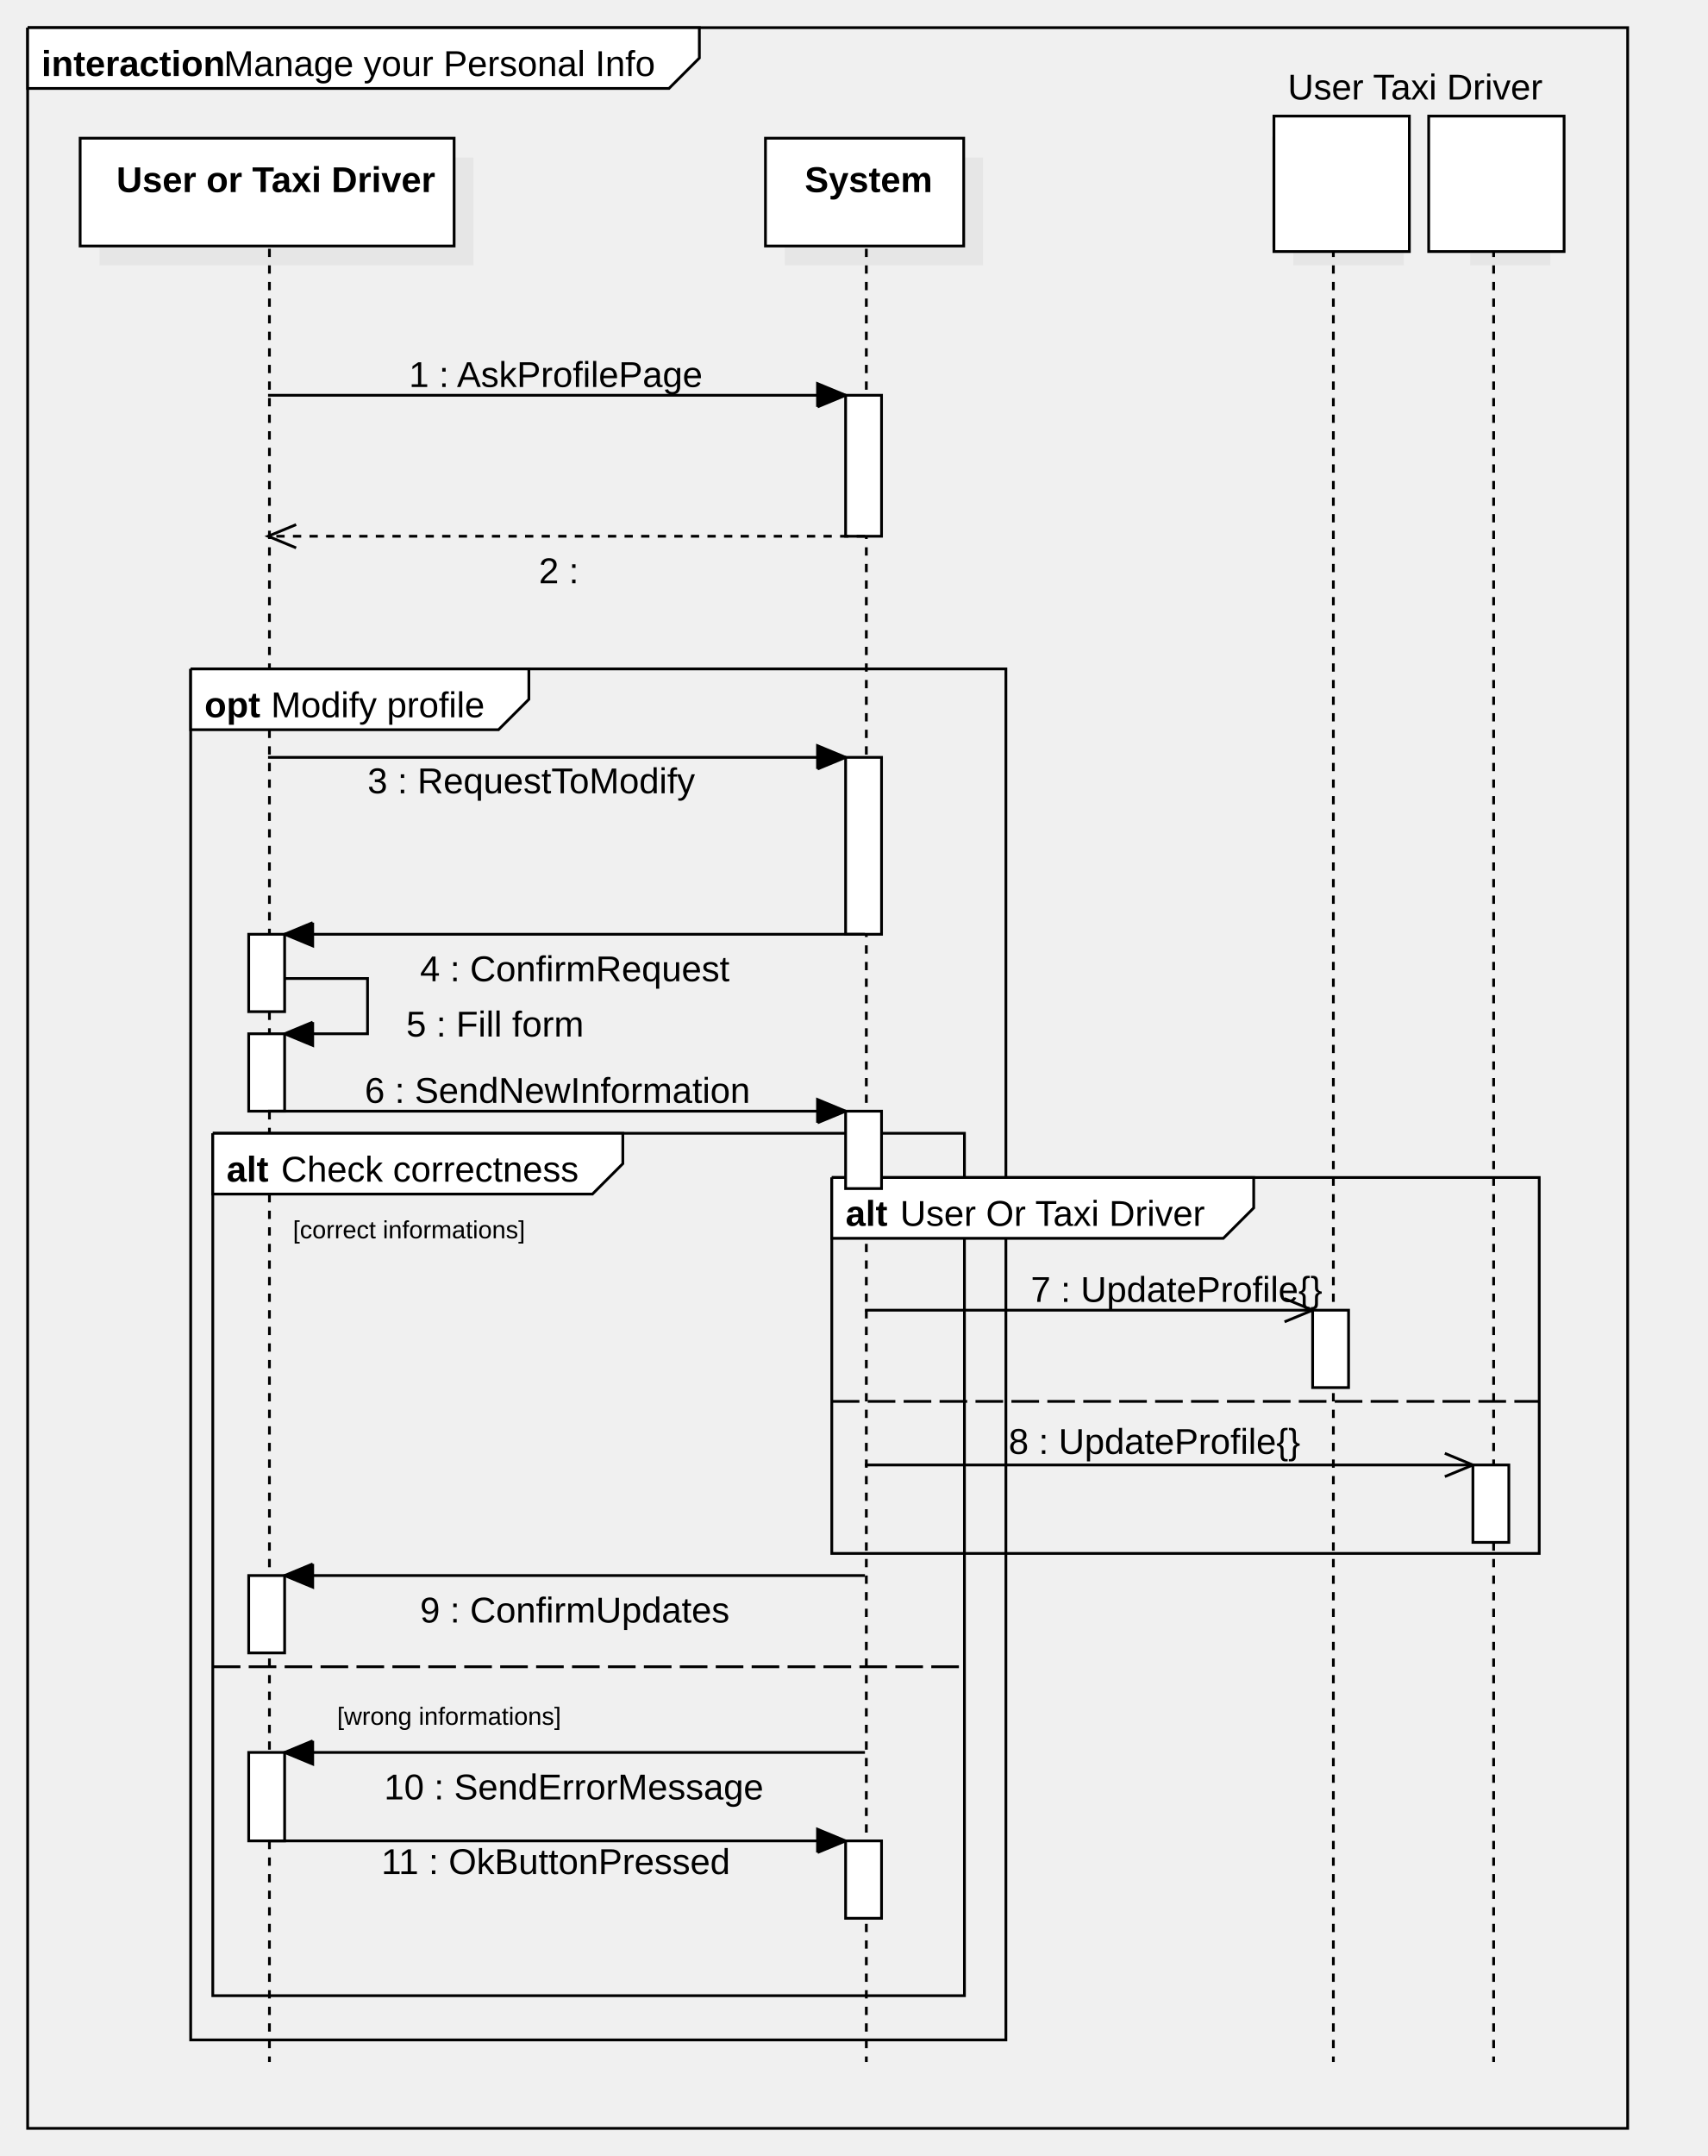
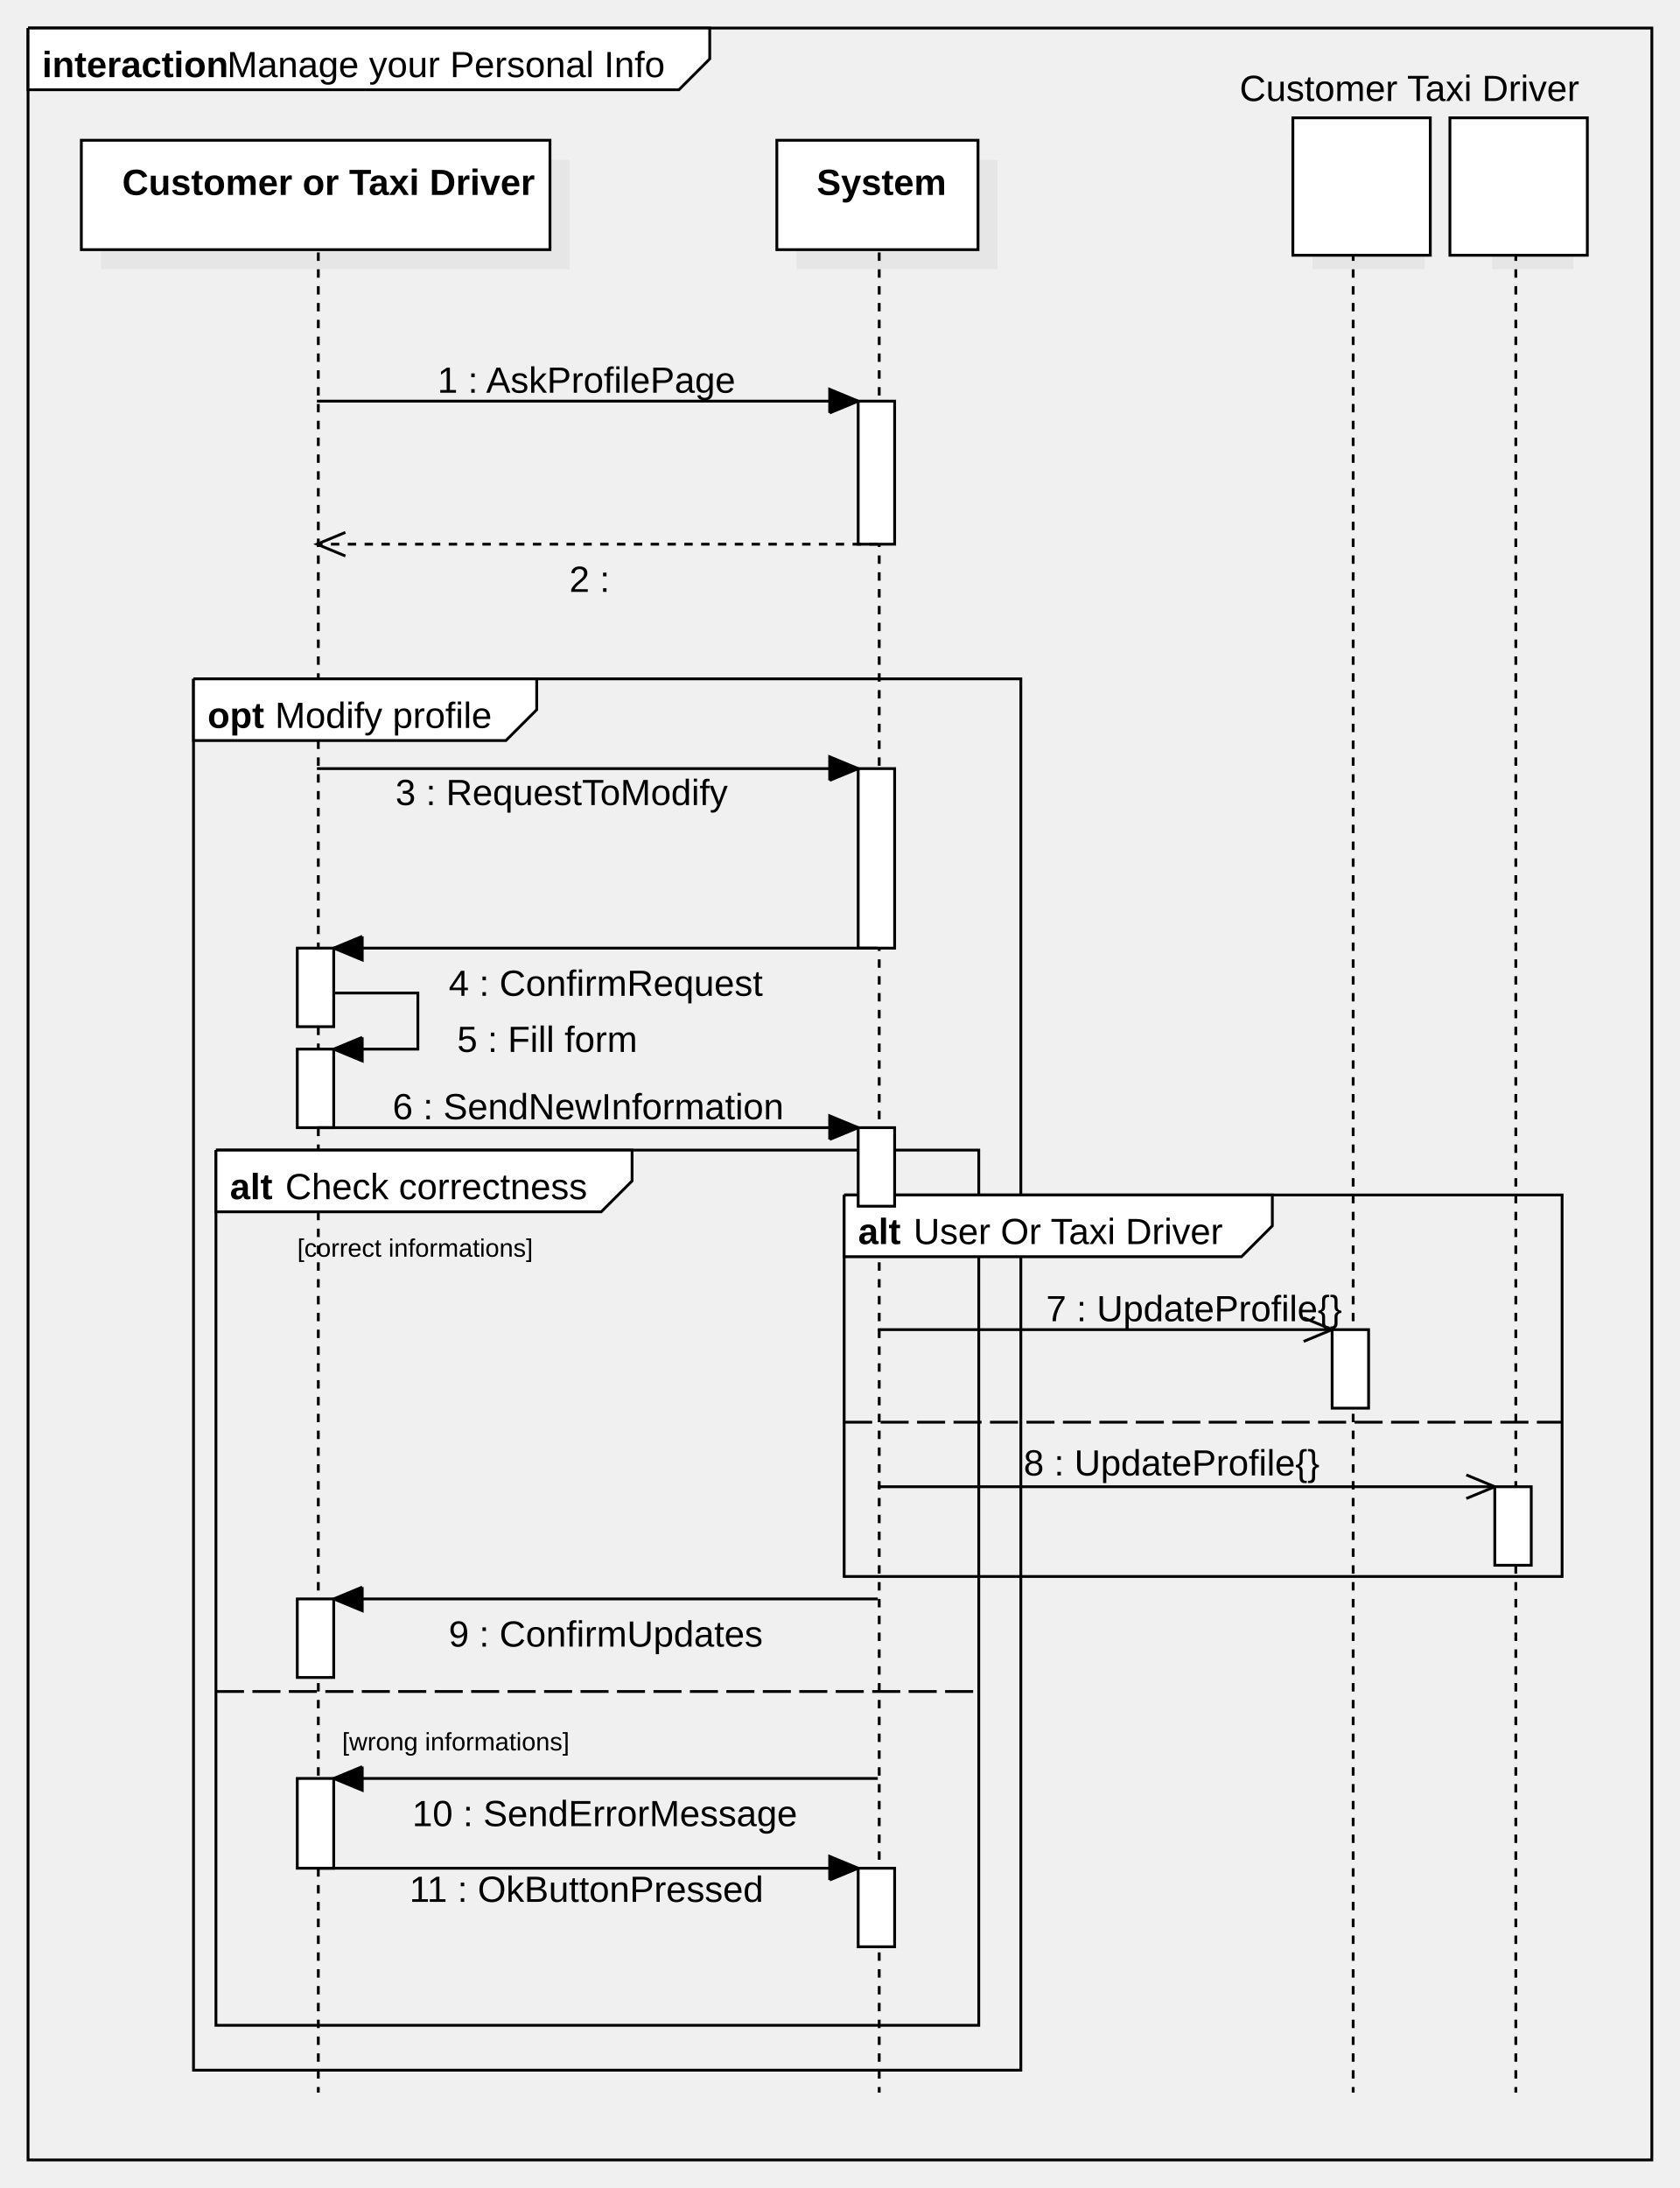
- <svg xmlns="http://www.w3.org/2000/svg" version="1.1" width="618" height="780">
+ <svg xmlns="http://www.w3.org/2000/svg" version="1.1" width="599" height="780">
  <defs />
  <g>
    <g transform="translate(5,10) scale(1,1)">
      <path fill="none" stroke="#000000" d="M 5 0 L 584 0 L 584 760 L 5 760 L 5 0" stroke-miterlimit="10" />
    </g>
    <g transform="translate(5,10) scale(1,1)">
      <path fill="#ffffff" stroke="none" d="M 5 0 L 5 22 L 237.074 22 L 248.074 11 L 248.074 0 L 5 0" />
    </g>
    <g transform="translate(5,10) scale(1,1)">
      <path fill="none" stroke="#000000" d="M 5 0 L 5 22 L 237.074 22 L 248.074 11 L 248.074 0 L 5 0 L 5 0" stroke-miterlimit="10" />
    </g>
    <g transform="translate(5,10) scale(1,1)">
      <g>
        <path fill="none" stroke="none" />
        <text fill="#000000" stroke="none" font-family="Arial" font-size="13px" font-style="normal" font-weight="normal" text-decoration="none" x="75.979" y="17.5">Manage your Personal Info</text>
      </g>
    </g>
    <g transform="translate(5,10) scale(1,1)">
      <g>
        <path fill="none" stroke="none" />
        <text fill="#000000" stroke="none" font-family="Arial" font-size="13px" font-style="normal" font-weight="bold" text-decoration="none" x="10" y="17.5">interaction</text>
      </g>
    </g>
    <g transform="translate(5,10) scale(1,1)">
-       <rect fill="#C0C0C0" stroke="none" x="31" y="47" width="135.333" height="39" opacity="0.2" />
-     </g>
-     <g transform="translate(5,10) scale(1,1)">
-       <rect fill="#ffffff" stroke="none" x="24" y="40" width="135.333" height="39" />
-     </g>
-     <g transform="translate(5,10) scale(1,1)">
-       <path fill="none" stroke="#000000" d="M 24 40 L 159.333 40 L 159.333 79 L 24 79 L 24 40 Z Z" stroke-miterlimit="10" />
-     </g>
-     <g transform="translate(5,10) scale(1,1)">
-       <g>
-         <path fill="none" stroke="none" />
-         <text fill="#000000" stroke="none" font-family="Arial" font-size="13px" font-style="normal" font-weight="bold" text-decoration="none" x="37.134" y="59.5">User or Taxi Driver</text>
-       </g>
-     </g>
-     <g transform="translate(5,10) scale(1,1)">
-       <path fill="none" stroke="#000000" d="M 92.5 80 L 92.5 736" stroke-miterlimit="10" stroke-dasharray="3" />
+       <rect fill="#C0C0C0" stroke="none" x="31" y="47" width="167.104" height="39" opacity="0.2" />
+     </g>
+     <g transform="translate(5,10) scale(1,1)">
+       <rect fill="#ffffff" stroke="none" x="24" y="40" width="167.104" height="39" />
+     </g>
+     <g transform="translate(5,10) scale(1,1)">
+       <path fill="none" stroke="#000000" d="M 24 40 L 191.104 40 L 191.104 79 L 24 79 L 24 40 Z Z" stroke-miterlimit="10" />
+     </g>
+     <g transform="translate(5,10) scale(1,1)">
+       <g>
+         <path fill="none" stroke="none" />
+         <text fill="#000000" stroke="none" font-family="Arial" font-size="13px" font-style="normal" font-weight="bold" text-decoration="none" x="38.569" y="59.5">Customer or Taxi Driver</text>
+       </g>
+     </g>
+     <g transform="translate(5,10) scale(1,1)">
+       <path fill="none" stroke="#000000" d="M 108.5 80 L 108.5 736" stroke-miterlimit="10" stroke-dasharray="3" />
    </g>
    <g transform="translate(5,10) scale(1,1)">
      <rect fill="#C0C0C0" stroke="none" x="279" y="47" width="71.736" height="39" opacity="0.2" />
    </g>
    <g transform="translate(5,10) scale(1,1)">
      <rect fill="#ffffff" stroke="none" x="272" y="40" width="71.736" height="39" />
    </g>
    <g transform="translate(5,10) scale(1,1)">
      <path fill="none" stroke="#000000" d="M 272 40 L 343.736 40 L 343.736 79 L 272 79 L 272 40 Z Z" stroke-miterlimit="10" />
    </g>
    <g transform="translate(5,10) scale(1,1)">
      <g>
        <path fill="none" stroke="none" />
        <text fill="#000000" stroke="none" font-family="Arial" font-size="13px" font-style="normal" font-weight="bold" text-decoration="none" x="286.197" y="59.5">System</text>
      </g>
    </g>
    <g transform="translate(5,10) scale(1,1)">
      <path fill="none" stroke="#000000" d="M 308.5 80 L 308.5 736" stroke-miterlimit="10" stroke-dasharray="3" />
    </g>
    <g transform="translate(5,10) scale(1,1)">
      <path fill="none" stroke="#000000" d="M 64 232 L 359 232 L 359 728 L 64 728 L 64 232" stroke-miterlimit="10" />
    </g>
    <g transform="translate(5,10) scale(1,1)">
      <path fill="#ffffff" stroke="none" d="M 64 232 L 64 254 L 175.38 254 L 186.38 243 L 186.38 232 L 64 232" />
    </g>
    <g transform="translate(5,10) scale(1,1)">
      <path fill="none" stroke="#000000" d="M 64 232 L 64 254 L 175.38 254 L 186.38 243 L 186.38 232 L 64 232 L 64 232" stroke-miterlimit="10" />
    </g>
    <g transform="translate(5,10) scale(1,1)">
      <g>
        <path fill="none" stroke="none" />
        <text fill="#000000" stroke="none" font-family="Arial" font-size="13px" font-style="normal" font-weight="normal" text-decoration="none" x="93.072" y="249.5">Modify profile</text>
      </g>
    </g>
    <g transform="translate(5,10) scale(1,1)">
      <g>
        <path fill="none" stroke="none" />
        <text fill="#000000" stroke="none" font-family="Arial" font-size="13px" font-style="normal" font-weight="bold" text-decoration="none" x="69" y="249.5">opt</text>
      </g>
    </g>
    <g transform="translate(5,10) scale(1,1)">
      <path fill="none" stroke="#000000" d="M 72 400 L 344 400 L 344 712 L 72 712 L 72 400" stroke-miterlimit="10" />
    </g>
    <g transform="translate(5,10) scale(1,1)">
      <path fill="#ffffff" stroke="none" d="M 72 400 L 72 422 L 209.38 422 L 220.38 411 L 220.38 400 L 72 400" />
    </g>
    <g transform="translate(5,10) scale(1,1)">
      <path fill="none" stroke="#000000" d="M 72 400 L 72 422 L 209.38 422 L 220.38 411 L 220.38 400 L 72 400 L 72 400" stroke-miterlimit="10" />
    </g>
    <g transform="translate(5,10) scale(1,1)">
      <g>
        <path fill="none" stroke="none" />
        <text fill="#000000" stroke="none" font-family="Arial" font-size="13px" font-style="normal" font-weight="normal" text-decoration="none" x="96.73" y="417.5">Check correctness</text>
      </g>
    </g>
    <g transform="translate(5,10) scale(1,1)">
      <g>
        <path fill="none" stroke="none" />
        <text fill="#000000" stroke="none" font-family="Arial" font-size="13px" font-style="normal" font-weight="bold" text-decoration="none" x="77" y="417.5">alt</text>
      </g>
    </g>
    <g transform="translate(5,10) scale(1,1)">
      <path fill="none" stroke="#000000" d="M 72 593 L 344 593" stroke-miterlimit="10" stroke-dasharray="10,3" />
    </g>
    <g transform="translate(5,10) scale(1,1)">
      <g>
        <path fill="none" stroke="none" />
        <text fill="#000000" stroke="none" font-family="Arial" font-size="9px" font-style="normal" font-weight="normal" text-decoration="none" x="101" y="438">[correct informations]</text>
      </g>
    </g>
    <g transform="translate(5,10) scale(1,1)">
      <g>
        <path fill="none" stroke="none" />
        <text fill="#000000" stroke="none" font-family="Arial" font-size="9px" font-style="normal" font-weight="normal" text-decoration="none" x="117" y="614">[wrong informations]</text>
      </g>
    </g>
    <g transform="translate(5,10) scale(1,1)">
      <rect fill="#C0C0C0" stroke="none" x="463" y="47" width="40" height="39" opacity="0.2" />
    </g>
    <g transform="translate(5,10) scale(1,1)">
      <rect fill="#ffffff" stroke="none" x="456" y="40" width="40" height="39" />
    </g>
    <g transform="translate(5,10) scale(1,1)">
      <path fill="none" stroke="#000000" d="M 456 40 L 496 40 L 496 79 L 456 79 L 456 40 Z Z" stroke-miterlimit="10" />
    </g>
    <g transform="translate(5,10) scale(1,1)">
      <g>
        <path fill="none" stroke="none" />
        <text fill="#000000" stroke="none" font-family="Arial" font-size="13px" font-style="normal" font-weight="bold" text-decoration="none" x="472.385" y="59.5">a</text>
      </g>
    </g>
    <g transform="translate(5,10) scale(1,1)">
      <path fill="none" stroke="#000000" d="M 477.5 80 L 477.5 736" stroke-miterlimit="10" stroke-dasharray="3" />
    </g>
    <g transform="translate(5,10) scale(1,1)">
      <g>
        <path fill="none" stroke="none" />
-         <text fill="#000000" stroke="none" font-family="Arial" font-size="13px" font-style="normal" font-weight="normal" text-decoration="none" x="461" y="26"> User    Taxi Driver</text>
+         <text fill="#000000" stroke="none" font-family="Arial" font-size="13px" font-style="normal" font-weight="normal" text-decoration="none" x="437" y="26">   Customer Taxi Driver</text>
      </g>
    </g>
    <g transform="translate(5,10) scale(1,1)">
      <rect fill="#ffffff" stroke="none" x="456" y="32" width="49" height="49" />
    </g>
    <g transform="translate(5,10) scale(1,1)">
      <path fill="none" stroke="#000000" d="M 456 32 L 505 32 L 505 81 L 456 81 L 456 32 Z Z" stroke-miterlimit="10" />
    </g>
    <g transform="translate(5,10) scale(1,1)">
      <rect fill="#C0C0C0" stroke="none" x="527" y="47" width="29" height="39" opacity="0.2" />
    </g>
    <g transform="translate(5,10) scale(1,1)">
      <rect fill="#ffffff" stroke="none" x="520" y="40" width="29" height="39" />
    </g>
    <g transform="translate(5,10) scale(1,1)">
      <path fill="none" stroke="#000000" d="M 520 40 L 549 40 L 549 79 L 520 79 L 520 40 Z Z" stroke-miterlimit="10" />
    </g>
    <g transform="translate(5,10) scale(1,1)">
      <g>
        <path fill="none" stroke="none" />
        <text fill="#000000" stroke="none" font-family="Arial" font-size="13px" font-style="normal" font-weight="bold" text-decoration="none" x="530.885" y="59.5">a</text>
      </g>
    </g>
    <g transform="translate(5,10) scale(1,1)">
      <path fill="none" stroke="#000000" d="M 535.5 80 L 535.5 736" stroke-miterlimit="10" stroke-dasharray="3" />
    </g>
    <g transform="translate(5,10) scale(1,1)">
      <rect fill="#ffffff" stroke="none" x="512" y="32" width="49" height="49" />
    </g>
    <g transform="translate(5,10) scale(1,1)">
      <path fill="none" stroke="#000000" d="M 512 32 L 561 32 L 561 81 L 512 81 L 512 32 Z Z" stroke-miterlimit="10" />
    </g>
    <g transform="translate(5,10) scale(1,1)">
      <path fill="none" stroke="#000000" d="M 296 416 L 552 416 L 552 552 L 296 552 L 296 416" stroke-miterlimit="10" />
    </g>
    <g transform="translate(5,10) scale(1,1)">
      <path fill="#ffffff" stroke="none" d="M 296 416 L 296 438 L 437.677 438 L 448.677 427 L 448.677 416 L 296 416" />
    </g>
    <g transform="translate(5,10) scale(1,1)">
      <path fill="none" stroke="#000000" d="M 296 416 L 296 438 L 437.677 438 L 448.677 427 L 448.677 416 L 296 416 L 296 416" stroke-miterlimit="10" />
    </g>
    <g transform="translate(5,10) scale(1,1)">
      <g>
        <path fill="none" stroke="none" />
        <text fill="#000000" stroke="none" font-family="Arial" font-size="13px" font-style="normal" font-weight="normal" text-decoration="none" x="320.73" y="433.5">User Or Taxi Driver</text>
      </g>
    </g>
    <g transform="translate(5,10) scale(1,1)">
      <g>
        <path fill="none" stroke="none" />
        <text fill="#000000" stroke="none" font-family="Arial" font-size="13px" font-style="normal" font-weight="bold" text-decoration="none" x="301" y="433.5">alt</text>
      </g>
    </g>
    <g transform="translate(5,10) scale(1,1)">
      <path fill="none" stroke="#000000" d="M 296 497 L 552 497" stroke-miterlimit="10" stroke-dasharray="10,3" />
    </g>
    <g transform="translate(5,10) scale(1,1)">
-       <path fill="none" stroke="#000000" d="M 92 133 L 301 133" stroke-miterlimit="10" />
+       <path fill="none" stroke="#000000" d="M 108 133 L 301 133" stroke-miterlimit="10" />
    </g>
    <g transform="translate(5,10) scale(1,1)">
      <path fill="#000000" stroke="none" d="M 290.837 137.21 L 301 133 L 290.837 128.79" />
    </g>
    <g transform="translate(5,10) scale(1,1)">
      <path fill="none" stroke="#000000" d="M 290.837 137.21 L 301 133 L 290.837 128.79 L 290.837 137.21" stroke-miterlimit="10" />
    </g>
    <g transform="translate(5,10) scale(1,1)">
      <g>
        <path fill="none" stroke="none" />
-         <text fill="#000000" stroke="none" font-family="Arial" font-size="13px" font-style="normal" font-weight="normal" text-decoration="none" x="143" y="130">1 : AskProfilePage</text>
+         <text fill="#000000" stroke="none" font-family="Arial" font-size="13px" font-style="normal" font-weight="normal" text-decoration="none" x="151" y="130">1 : AskProfilePage</text>
      </g>
    </g>
    <g transform="translate(5,10) scale(1,1)">
      <rect fill="#ffffff" stroke="none" x="301" y="133" width="13" height="51" />
    </g>
    <g transform="translate(5,10) scale(1,1)">
      <path fill="none" stroke="#000000" d="M 301 133 L 314 133 L 314 184 L 301 184 L 301 133 Z Z" stroke-miterlimit="10" />
    </g>
    <g transform="translate(5,10) scale(1,1)">
-       <path fill="none" stroke="#000000" d="M 308 184 L 92 184" stroke-miterlimit="10" stroke-dasharray="3" />
-     </g>
-     <g transform="translate(5,10) scale(1,1)">
-       <path fill="none" stroke="#000000" d="M 102.163 179.79 L 92 184 L 102.163 188.21" stroke-miterlimit="10" />
-     </g>
-     <g transform="translate(5,10) scale(1,1)">
-       <g>
-         <path fill="none" stroke="none" />
-         <text fill="#000000" stroke="none" font-family="Arial" font-size="13px" font-style="normal" font-weight="normal" text-decoration="none" x="190" y="201">2 : </text>
-       </g>
-     </g>
-     <g transform="translate(5,10) scale(1,1)">
-       <path fill="none" stroke="#000000" d="M 92 264 L 301 264" stroke-miterlimit="10" />
+       <path fill="none" stroke="#000000" d="M 308 184 L 108 184" stroke-miterlimit="10" stroke-dasharray="3" />
+     </g>
+     <g transform="translate(5,10) scale(1,1)">
+       <path fill="none" stroke="#000000" d="M 118.163 179.79 L 108 184 L 118.163 188.21" stroke-miterlimit="10" />
+     </g>
+     <g transform="translate(5,10) scale(1,1)">
+       <g>
+         <path fill="none" stroke="none" />
+         <text fill="#000000" stroke="none" font-family="Arial" font-size="13px" font-style="normal" font-weight="normal" text-decoration="none" x="198" y="201">2 : </text>
+       </g>
+     </g>
+     <g transform="translate(5,10) scale(1,1)">
+       <path fill="none" stroke="#000000" d="M 108 264 L 301 264" stroke-miterlimit="10" />
    </g>
    <g transform="translate(5,10) scale(1,1)">
      <path fill="#000000" stroke="none" d="M 290.837 268.21 L 301 264 L 290.837 259.79" />
    </g>
    <g transform="translate(5,10) scale(1,1)">
      <path fill="none" stroke="#000000" d="M 290.837 268.21 L 301 264 L 290.837 259.79 L 290.837 268.21" stroke-miterlimit="10" />
    </g>
    <g transform="translate(5,10) scale(1,1)">
      <g>
        <path fill="none" stroke="none" />
-         <text fill="#000000" stroke="none" font-family="Arial" font-size="13px" font-style="normal" font-weight="normal" text-decoration="none" x="128" y="277">3 : RequestToModify</text>
+         <text fill="#000000" stroke="none" font-family="Arial" font-size="13px" font-style="normal" font-weight="normal" text-decoration="none" x="136" y="277">3 : RequestToModify</text>
      </g>
    </g>
    <g transform="translate(5,10) scale(1,1)">
      <rect fill="#ffffff" stroke="none" x="301" y="264" width="13" height="64" />
    </g>
    <g transform="translate(5,10) scale(1,1)">
      <path fill="none" stroke="#000000" d="M 301 264 L 314 264 L 314 328 L 301 328 L 301 264 Z Z" stroke-miterlimit="10" />
    </g>
    <g transform="translate(5,10) scale(1,1)">
-       <path fill="none" stroke="#000000" d="M 308 328 L 98 328" stroke-miterlimit="10" />
-     </g>
-     <g transform="translate(5,10) scale(1,1)">
-       <path fill="#000000" stroke="none" d="M 108.163 323.79 L 98 328 L 108.163 332.21" />
-     </g>
-     <g transform="translate(5,10) scale(1,1)">
-       <path fill="none" stroke="#000000" d="M 108.163 323.79 L 98 328 L 108.163 332.21 L 108.163 323.79" stroke-miterlimit="10" />
-     </g>
-     <g transform="translate(5,10) scale(1,1)">
-       <g>
-         <path fill="none" stroke="none" />
-         <text fill="#000000" stroke="none" font-family="Arial" font-size="13px" font-style="normal" font-weight="normal" text-decoration="none" x="147" y="345">4 : ConfirmRequest</text>
-       </g>
-     </g>
-     <g transform="translate(5,10) scale(1,1)">
-       <rect fill="#ffffff" stroke="none" x="85" y="328" width="13" height="28" />
-     </g>
-     <g transform="translate(5,10) scale(1,1)">
-       <path fill="none" stroke="#000000" d="M 85 328 L 98 328 L 98 356 L 85 356 L 85 328 Z Z" stroke-miterlimit="10" />
-     </g>
-     <g transform="translate(5,10) scale(1,1)">
-       <path fill="none" stroke="#000000" d="M 98 344 L 128 344 L 128 364 L 98 364" stroke-miterlimit="10" />
-     </g>
-     <g transform="translate(5,10) scale(1,1)">
-       <path fill="#000000" stroke="none" d="M 108.163 359.79 L 98 364 L 108.163 368.21" />
-     </g>
-     <g transform="translate(5,10) scale(1,1)">
-       <path fill="none" stroke="#000000" d="M 108.163 359.79 L 98 364 L 108.163 368.21 L 108.163 359.79" stroke-miterlimit="10" />
-     </g>
-     <g transform="translate(5,10) scale(1,1)">
-       <g>
-         <path fill="none" stroke="none" />
-         <text fill="#000000" stroke="none" font-family="Arial" font-size="13px" font-style="normal" font-weight="normal" text-decoration="none" x="142" y="365">5 : Fill form</text>
-       </g>
-     </g>
-     <g transform="translate(5,10) scale(1,1)">
-       <rect fill="#ffffff" stroke="none" x="85" y="364" width="13" height="28" />
-     </g>
-     <g transform="translate(5,10) scale(1,1)">
-       <path fill="none" stroke="#000000" d="M 85 364 L 98 364 L 98 392 L 85 392 L 85 364 Z Z" stroke-miterlimit="10" />
-     </g>
-     <g transform="translate(5,10) scale(1,1)">
-       <path fill="none" stroke="#000000" d="M 92 392 L 301 392" stroke-miterlimit="10" />
+       <path fill="none" stroke="#000000" d="M 308 328 L 114 328" stroke-miterlimit="10" />
+     </g>
+     <g transform="translate(5,10) scale(1,1)">
+       <path fill="#000000" stroke="none" d="M 124.163 323.79 L 114 328 L 124.163 332.21" />
+     </g>
+     <g transform="translate(5,10) scale(1,1)">
+       <path fill="none" stroke="#000000" d="M 124.163 323.79 L 114 328 L 124.163 332.21 L 124.163 323.79" stroke-miterlimit="10" />
+     </g>
+     <g transform="translate(5,10) scale(1,1)">
+       <g>
+         <path fill="none" stroke="none" />
+         <text fill="#000000" stroke="none" font-family="Arial" font-size="13px" font-style="normal" font-weight="normal" text-decoration="none" x="155" y="345">4 : ConfirmRequest</text>
+       </g>
+     </g>
+     <g transform="translate(5,10) scale(1,1)">
+       <rect fill="#ffffff" stroke="none" x="101" y="328" width="13" height="28" />
+     </g>
+     <g transform="translate(5,10) scale(1,1)">
+       <path fill="none" stroke="#000000" d="M 101 328 L 114 328 L 114 356 L 101 356 L 101 328 Z Z" stroke-miterlimit="10" />
+     </g>
+     <g transform="translate(5,10) scale(1,1)">
+       <path fill="none" stroke="#000000" d="M 114 344 L 144 344 L 144 364 L 114 364" stroke-miterlimit="10" />
+     </g>
+     <g transform="translate(5,10) scale(1,1)">
+       <path fill="#000000" stroke="none" d="M 124.163 359.79 L 114 364 L 124.163 368.21" />
+     </g>
+     <g transform="translate(5,10) scale(1,1)">
+       <path fill="none" stroke="#000000" d="M 124.163 359.79 L 114 364 L 124.163 368.21 L 124.163 359.79" stroke-miterlimit="10" />
+     </g>
+     <g transform="translate(5,10) scale(1,1)">
+       <g>
+         <path fill="none" stroke="none" />
+         <text fill="#000000" stroke="none" font-family="Arial" font-size="13px" font-style="normal" font-weight="normal" text-decoration="none" x="158" y="365">5 : Fill form</text>
+       </g>
+     </g>
+     <g transform="translate(5,10) scale(1,1)">
+       <rect fill="#ffffff" stroke="none" x="101" y="364" width="13" height="28" />
+     </g>
+     <g transform="translate(5,10) scale(1,1)">
+       <path fill="none" stroke="#000000" d="M 101 364 L 114 364 L 114 392 L 101 392 L 101 364 Z Z" stroke-miterlimit="10" />
+     </g>
+     <g transform="translate(5,10) scale(1,1)">
+       <path fill="none" stroke="#000000" d="M 108 392 L 301 392" stroke-miterlimit="10" />
    </g>
    <g transform="translate(5,10) scale(1,1)">
      <path fill="#000000" stroke="none" d="M 290.837 396.21 L 301 392 L 290.837 387.79" />
    </g>
    <g transform="translate(5,10) scale(1,1)">
      <path fill="none" stroke="#000000" d="M 290.837 396.21 L 301 392 L 290.837 387.79 L 290.837 396.21" stroke-miterlimit="10" />
    </g>
    <g transform="translate(5,10) scale(1,1)">
      <g>
        <path fill="none" stroke="none" />
-         <text fill="#000000" stroke="none" font-family="Arial" font-size="13px" font-style="normal" font-weight="normal" text-decoration="none" x="127" y="389">6 : SendNewInformation</text>
+         <text fill="#000000" stroke="none" font-family="Arial" font-size="13px" font-style="normal" font-weight="normal" text-decoration="none" x="135" y="389">6 : SendNewInformation</text>
      </g>
    </g>
    <g transform="translate(5,10) scale(1,1)">
      <rect fill="#ffffff" stroke="none" x="301" y="392" width="13" height="28" />
    </g>
    <g transform="translate(5,10) scale(1,1)">
      <path fill="none" stroke="#000000" d="M 301 392 L 314 392 L 314 420 L 301 420 L 301 392 Z Z" stroke-miterlimit="10" />
    </g>
    <g transform="translate(5,10) scale(1,1)">
      <path fill="none" stroke="#000000" d="M 308 464 L 470 464" stroke-miterlimit="10" />
    </g>
    <g transform="translate(5,10) scale(1,1)">
      <path fill="none" stroke="#000000" d="M 459.837 468.21 L 470 464 L 459.837 459.79" stroke-miterlimit="10" />
    </g>
    <g transform="translate(5,10) scale(1,1)">
      <g>
        <path fill="none" stroke="none" />
        <text fill="#000000" stroke="none" font-family="Arial" font-size="13px" font-style="normal" font-weight="normal" text-decoration="none" x="368" y="461">7 : UpdateProfile{}</text>
      </g>
    </g>
    <g transform="translate(5,10) scale(1,1)">
      <rect fill="#ffffff" stroke="none" x="470" y="464" width="13" height="28" />
    </g>
    <g transform="translate(5,10) scale(1,1)">
      <path fill="none" stroke="#000000" d="M 470 464 L 483 464 L 483 492 L 470 492 L 470 464 Z Z" stroke-miterlimit="10" />
    </g>
    <g transform="translate(5,10) scale(1,1)">
      <path fill="none" stroke="#000000" d="M 308 520 L 528 520" stroke-miterlimit="10" />
    </g>
    <g transform="translate(5,10) scale(1,1)">
      <path fill="none" stroke="#000000" d="M 517.837 524.21 L 528 520 L 517.837 515.79" stroke-miterlimit="10" />
    </g>
    <g transform="translate(5,10) scale(1,1)">
      <g>
        <path fill="none" stroke="none" />
        <text fill="#000000" stroke="none" font-family="Arial" font-size="13px" font-style="normal" font-weight="normal" text-decoration="none" x="360" y="516">8 : UpdateProfile{}</text>
      </g>
    </g>
    <g transform="translate(5,10) scale(1,1)">
      <rect fill="#ffffff" stroke="none" x="528" y="520" width="13" height="28" />
    </g>
    <g transform="translate(5,10) scale(1,1)">
      <path fill="none" stroke="#000000" d="M 528 520 L 541 520 L 541 548 L 528 548 L 528 520 Z Z" stroke-miterlimit="10" />
    </g>
    <g transform="translate(5,10) scale(1,1)">
-       <path fill="none" stroke="#000000" d="M 308 560 L 98 560" stroke-miterlimit="10" />
-     </g>
-     <g transform="translate(5,10) scale(1,1)">
-       <path fill="#000000" stroke="none" d="M 108.163 555.79 L 98 560 L 108.163 564.21" />
-     </g>
-     <g transform="translate(5,10) scale(1,1)">
-       <path fill="none" stroke="#000000" d="M 108.163 555.79 L 98 560 L 108.163 564.21 L 108.163 555.79" stroke-miterlimit="10" />
-     </g>
-     <g transform="translate(5,10) scale(1,1)">
-       <g>
-         <path fill="none" stroke="none" />
-         <text fill="#000000" stroke="none" font-family="Arial" font-size="13px" font-style="normal" font-weight="normal" text-decoration="none" x="147" y="577">9 : ConfirmUpdates</text>
-       </g>
-     </g>
-     <g transform="translate(5,10) scale(1,1)">
-       <rect fill="#ffffff" stroke="none" x="85" y="560" width="13" height="28" />
-     </g>
-     <g transform="translate(5,10) scale(1,1)">
-       <path fill="none" stroke="#000000" d="M 85 560 L 98 560 L 98 588 L 85 588 L 85 560 Z Z" stroke-miterlimit="10" />
-     </g>
-     <g transform="translate(5,10) scale(1,1)">
-       <path fill="none" stroke="#000000" d="M 308 624 L 98 624" stroke-miterlimit="10" />
-     </g>
-     <g transform="translate(5,10) scale(1,1)">
-       <path fill="#000000" stroke="none" d="M 108.163 619.79 L 98 624 L 108.163 628.21" />
-     </g>
-     <g transform="translate(5,10) scale(1,1)">
-       <path fill="none" stroke="#000000" d="M 108.163 619.79 L 98 624 L 108.163 628.21 L 108.163 619.79" stroke-miterlimit="10" />
-     </g>
-     <g transform="translate(5,10) scale(1,1)">
-       <g>
-         <path fill="none" stroke="none" />
-         <text fill="#000000" stroke="none" font-family="Arial" font-size="13px" font-style="normal" font-weight="normal" text-decoration="none" x="134" y="641">10 : SendErrorMessage</text>
-       </g>
-     </g>
-     <g transform="translate(5,10) scale(1,1)">
-       <rect fill="#ffffff" stroke="none" x="85" y="624" width="13" height="32" />
-     </g>
-     <g transform="translate(5,10) scale(1,1)">
-       <path fill="none" stroke="#000000" d="M 85 624 L 98 624 L 98 656 L 85 656 L 85 624 Z Z" stroke-miterlimit="10" />
-     </g>
-     <g transform="translate(5,10) scale(1,1)">
-       <path fill="none" stroke="#000000" d="M 92 656 L 301 656" stroke-miterlimit="10" />
+       <path fill="none" stroke="#000000" d="M 308 560 L 114 560" stroke-miterlimit="10" />
+     </g>
+     <g transform="translate(5,10) scale(1,1)">
+       <path fill="#000000" stroke="none" d="M 124.163 555.79 L 114 560 L 124.163 564.21" />
+     </g>
+     <g transform="translate(5,10) scale(1,1)">
+       <path fill="none" stroke="#000000" d="M 124.163 555.79 L 114 560 L 124.163 564.21 L 124.163 555.79" stroke-miterlimit="10" />
+     </g>
+     <g transform="translate(5,10) scale(1,1)">
+       <g>
+         <path fill="none" stroke="none" />
+         <text fill="#000000" stroke="none" font-family="Arial" font-size="13px" font-style="normal" font-weight="normal" text-decoration="none" x="155" y="577">9 : ConfirmUpdates</text>
+       </g>
+     </g>
+     <g transform="translate(5,10) scale(1,1)">
+       <rect fill="#ffffff" stroke="none" x="101" y="560" width="13" height="28" />
+     </g>
+     <g transform="translate(5,10) scale(1,1)">
+       <path fill="none" stroke="#000000" d="M 101 560 L 114 560 L 114 588 L 101 588 L 101 560 Z Z" stroke-miterlimit="10" />
+     </g>
+     <g transform="translate(5,10) scale(1,1)">
+       <path fill="none" stroke="#000000" d="M 308 624 L 114 624" stroke-miterlimit="10" />
+     </g>
+     <g transform="translate(5,10) scale(1,1)">
+       <path fill="#000000" stroke="none" d="M 124.163 619.79 L 114 624 L 124.163 628.21" />
+     </g>
+     <g transform="translate(5,10) scale(1,1)">
+       <path fill="none" stroke="#000000" d="M 124.163 619.79 L 114 624 L 124.163 628.21 L 124.163 619.79" stroke-miterlimit="10" />
+     </g>
+     <g transform="translate(5,10) scale(1,1)">
+       <g>
+         <path fill="none" stroke="none" />
+         <text fill="#000000" stroke="none" font-family="Arial" font-size="13px" font-style="normal" font-weight="normal" text-decoration="none" x="142" y="641">10 : SendErrorMessage</text>
+       </g>
+     </g>
+     <g transform="translate(5,10) scale(1,1)">
+       <rect fill="#ffffff" stroke="none" x="101" y="624" width="13" height="32" />
+     </g>
+     <g transform="translate(5,10) scale(1,1)">
+       <path fill="none" stroke="#000000" d="M 101 624 L 114 624 L 114 656 L 101 656 L 101 624 Z Z" stroke-miterlimit="10" />
+     </g>
+     <g transform="translate(5,10) scale(1,1)">
+       <path fill="none" stroke="#000000" d="M 108 656 L 301 656" stroke-miterlimit="10" />
    </g>
    <g transform="translate(5,10) scale(1,1)">
      <path fill="#000000" stroke="none" d="M 290.837 660.21 L 301 656 L 290.837 651.79" />
    </g>
    <g transform="translate(5,10) scale(1,1)">
      <path fill="none" stroke="#000000" d="M 290.837 660.21 L 301 656 L 290.837 651.79 L 290.837 660.21" stroke-miterlimit="10" />
    </g>
    <g transform="translate(5,10) scale(1,1)">
      <g>
        <path fill="none" stroke="none" />
-         <text fill="#000000" stroke="none" font-family="Arial" font-size="13px" font-style="normal" font-weight="normal" text-decoration="none" x="133" y="668">11 : OkButtonPressed</text>
+         <text fill="#000000" stroke="none" font-family="Arial" font-size="13px" font-style="normal" font-weight="normal" text-decoration="none" x="141" y="668">11 : OkButtonPressed</text>
      </g>
    </g>
    <g transform="translate(5,10) scale(1,1)">
      <rect fill="#ffffff" stroke="none" x="301" y="656" width="13" height="28" />
    </g>
    <g transform="translate(5,10) scale(1,1)">
      <path fill="none" stroke="#000000" d="M 301 656 L 314 656 L 314 684 L 301 684 L 301 656 Z Z" stroke-miterlimit="10" />
    </g>
  </g>
</svg>
